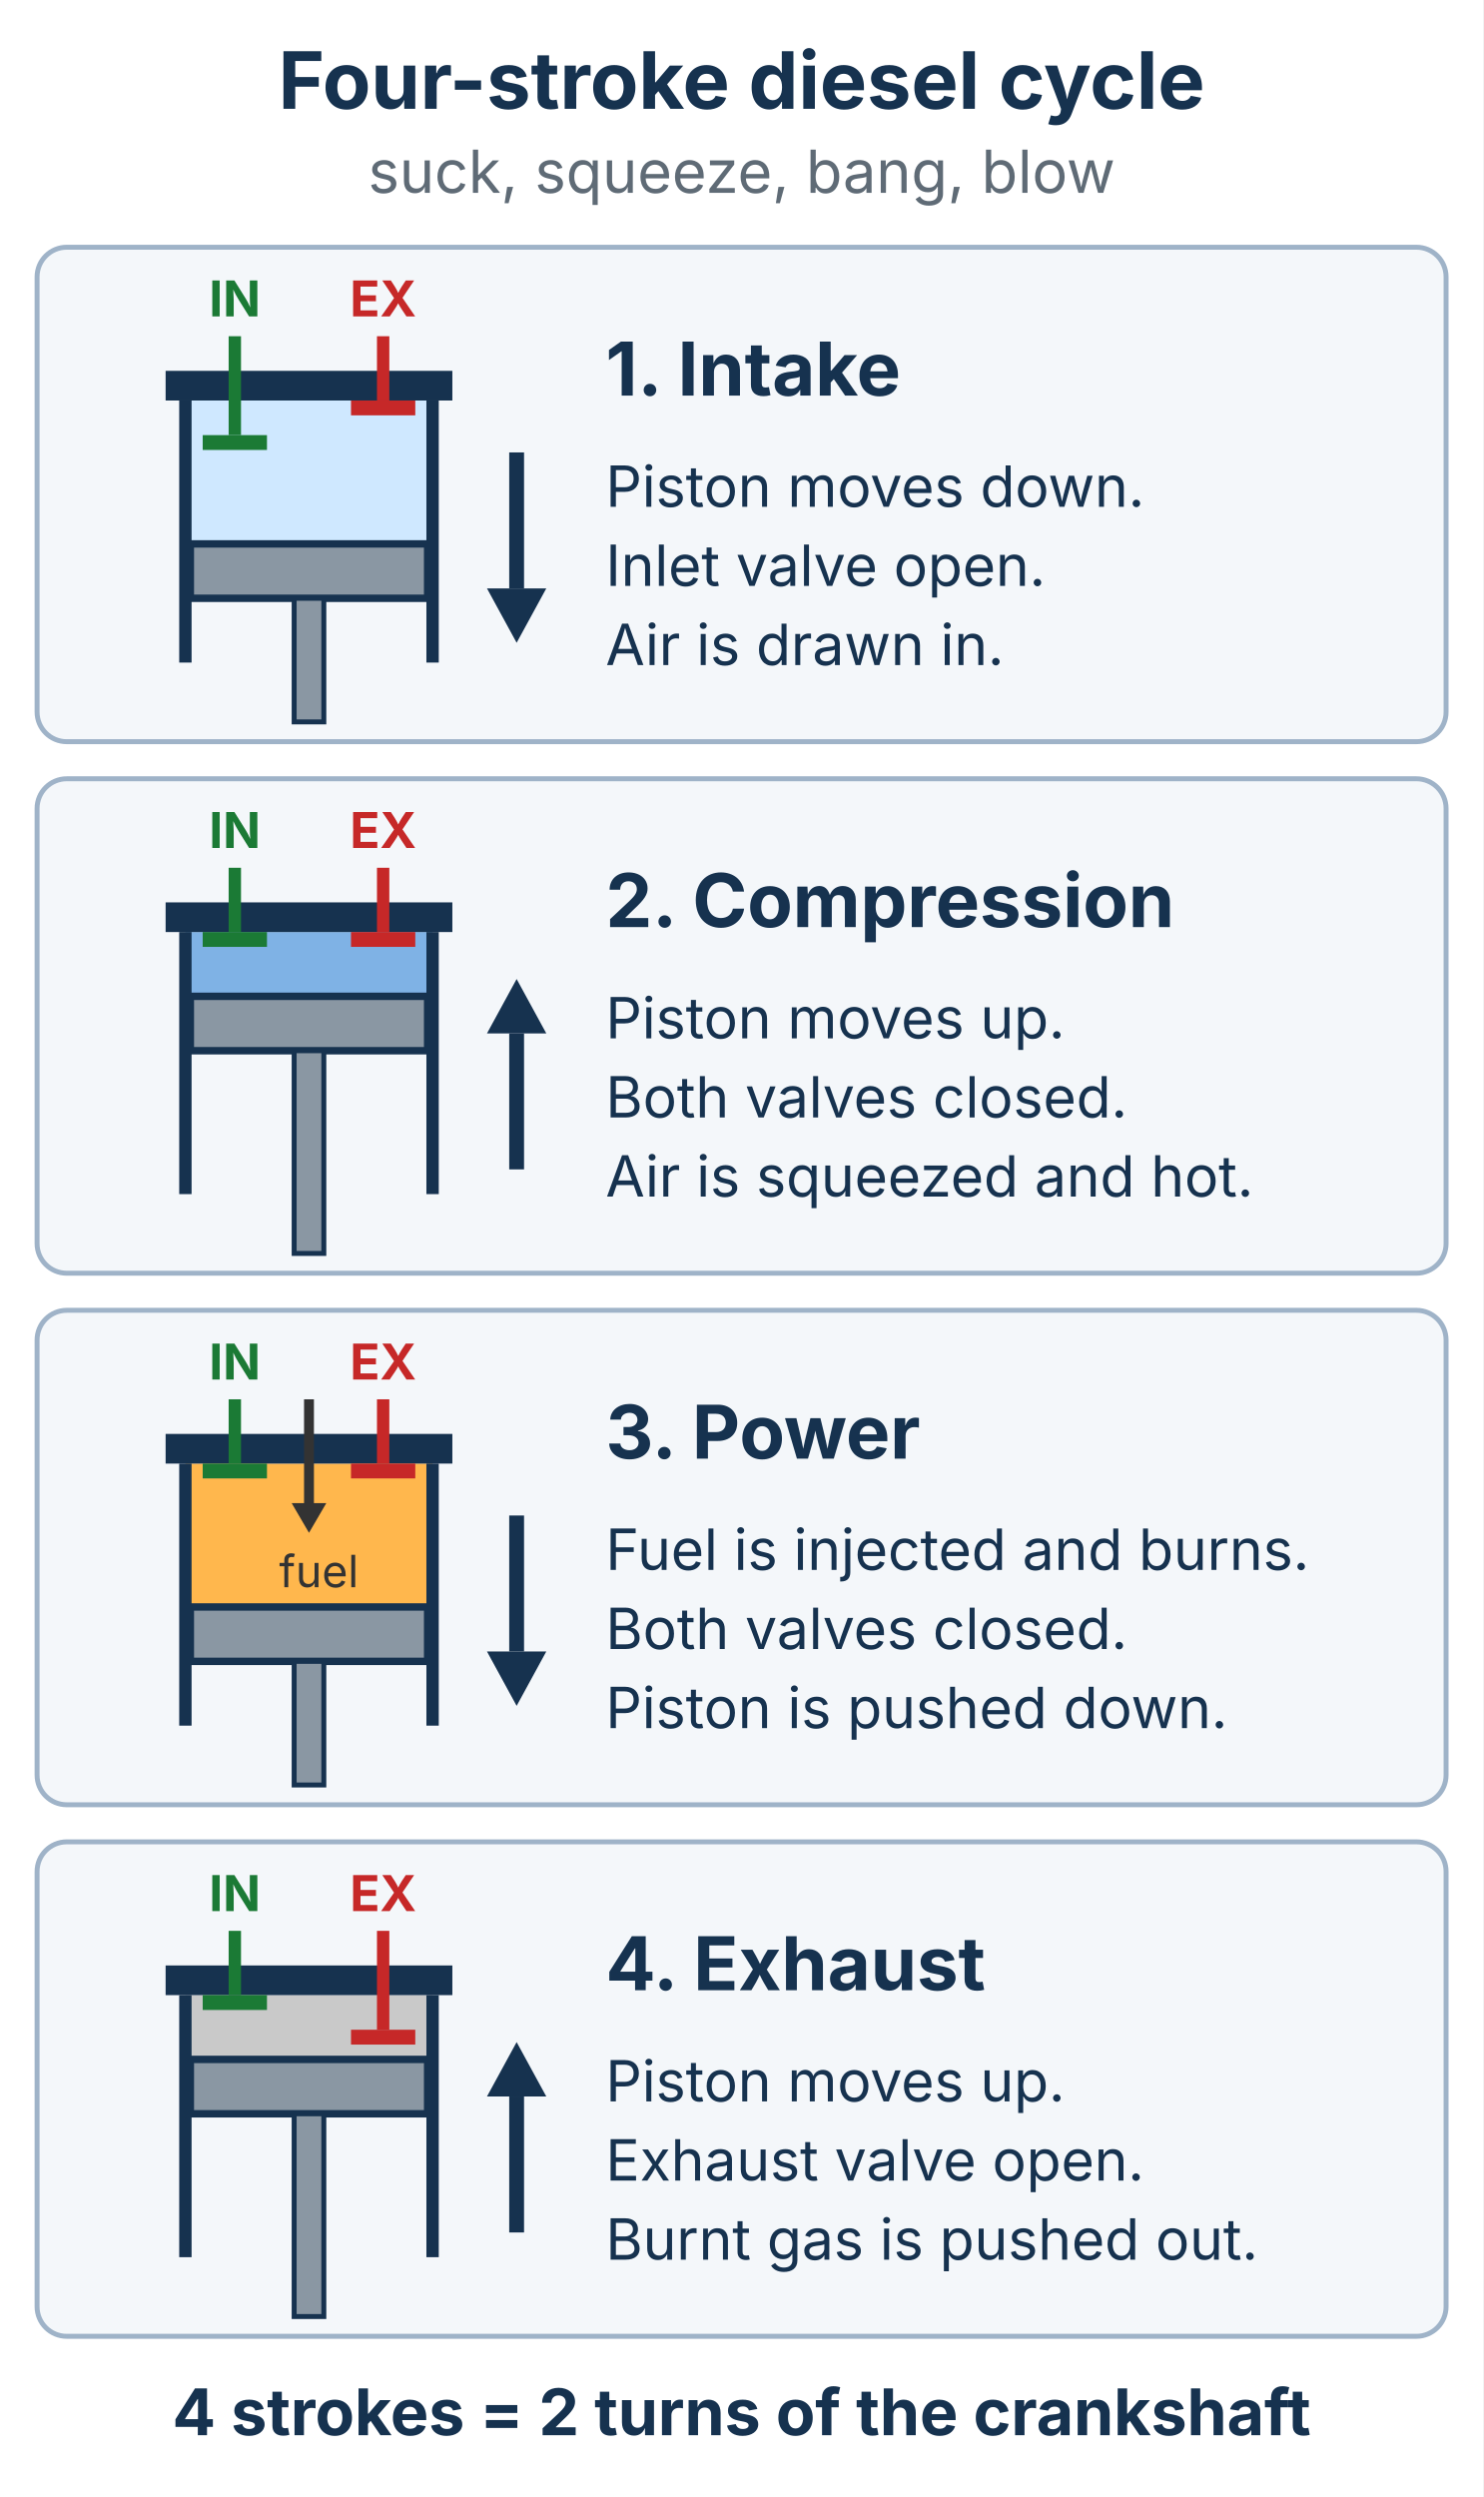
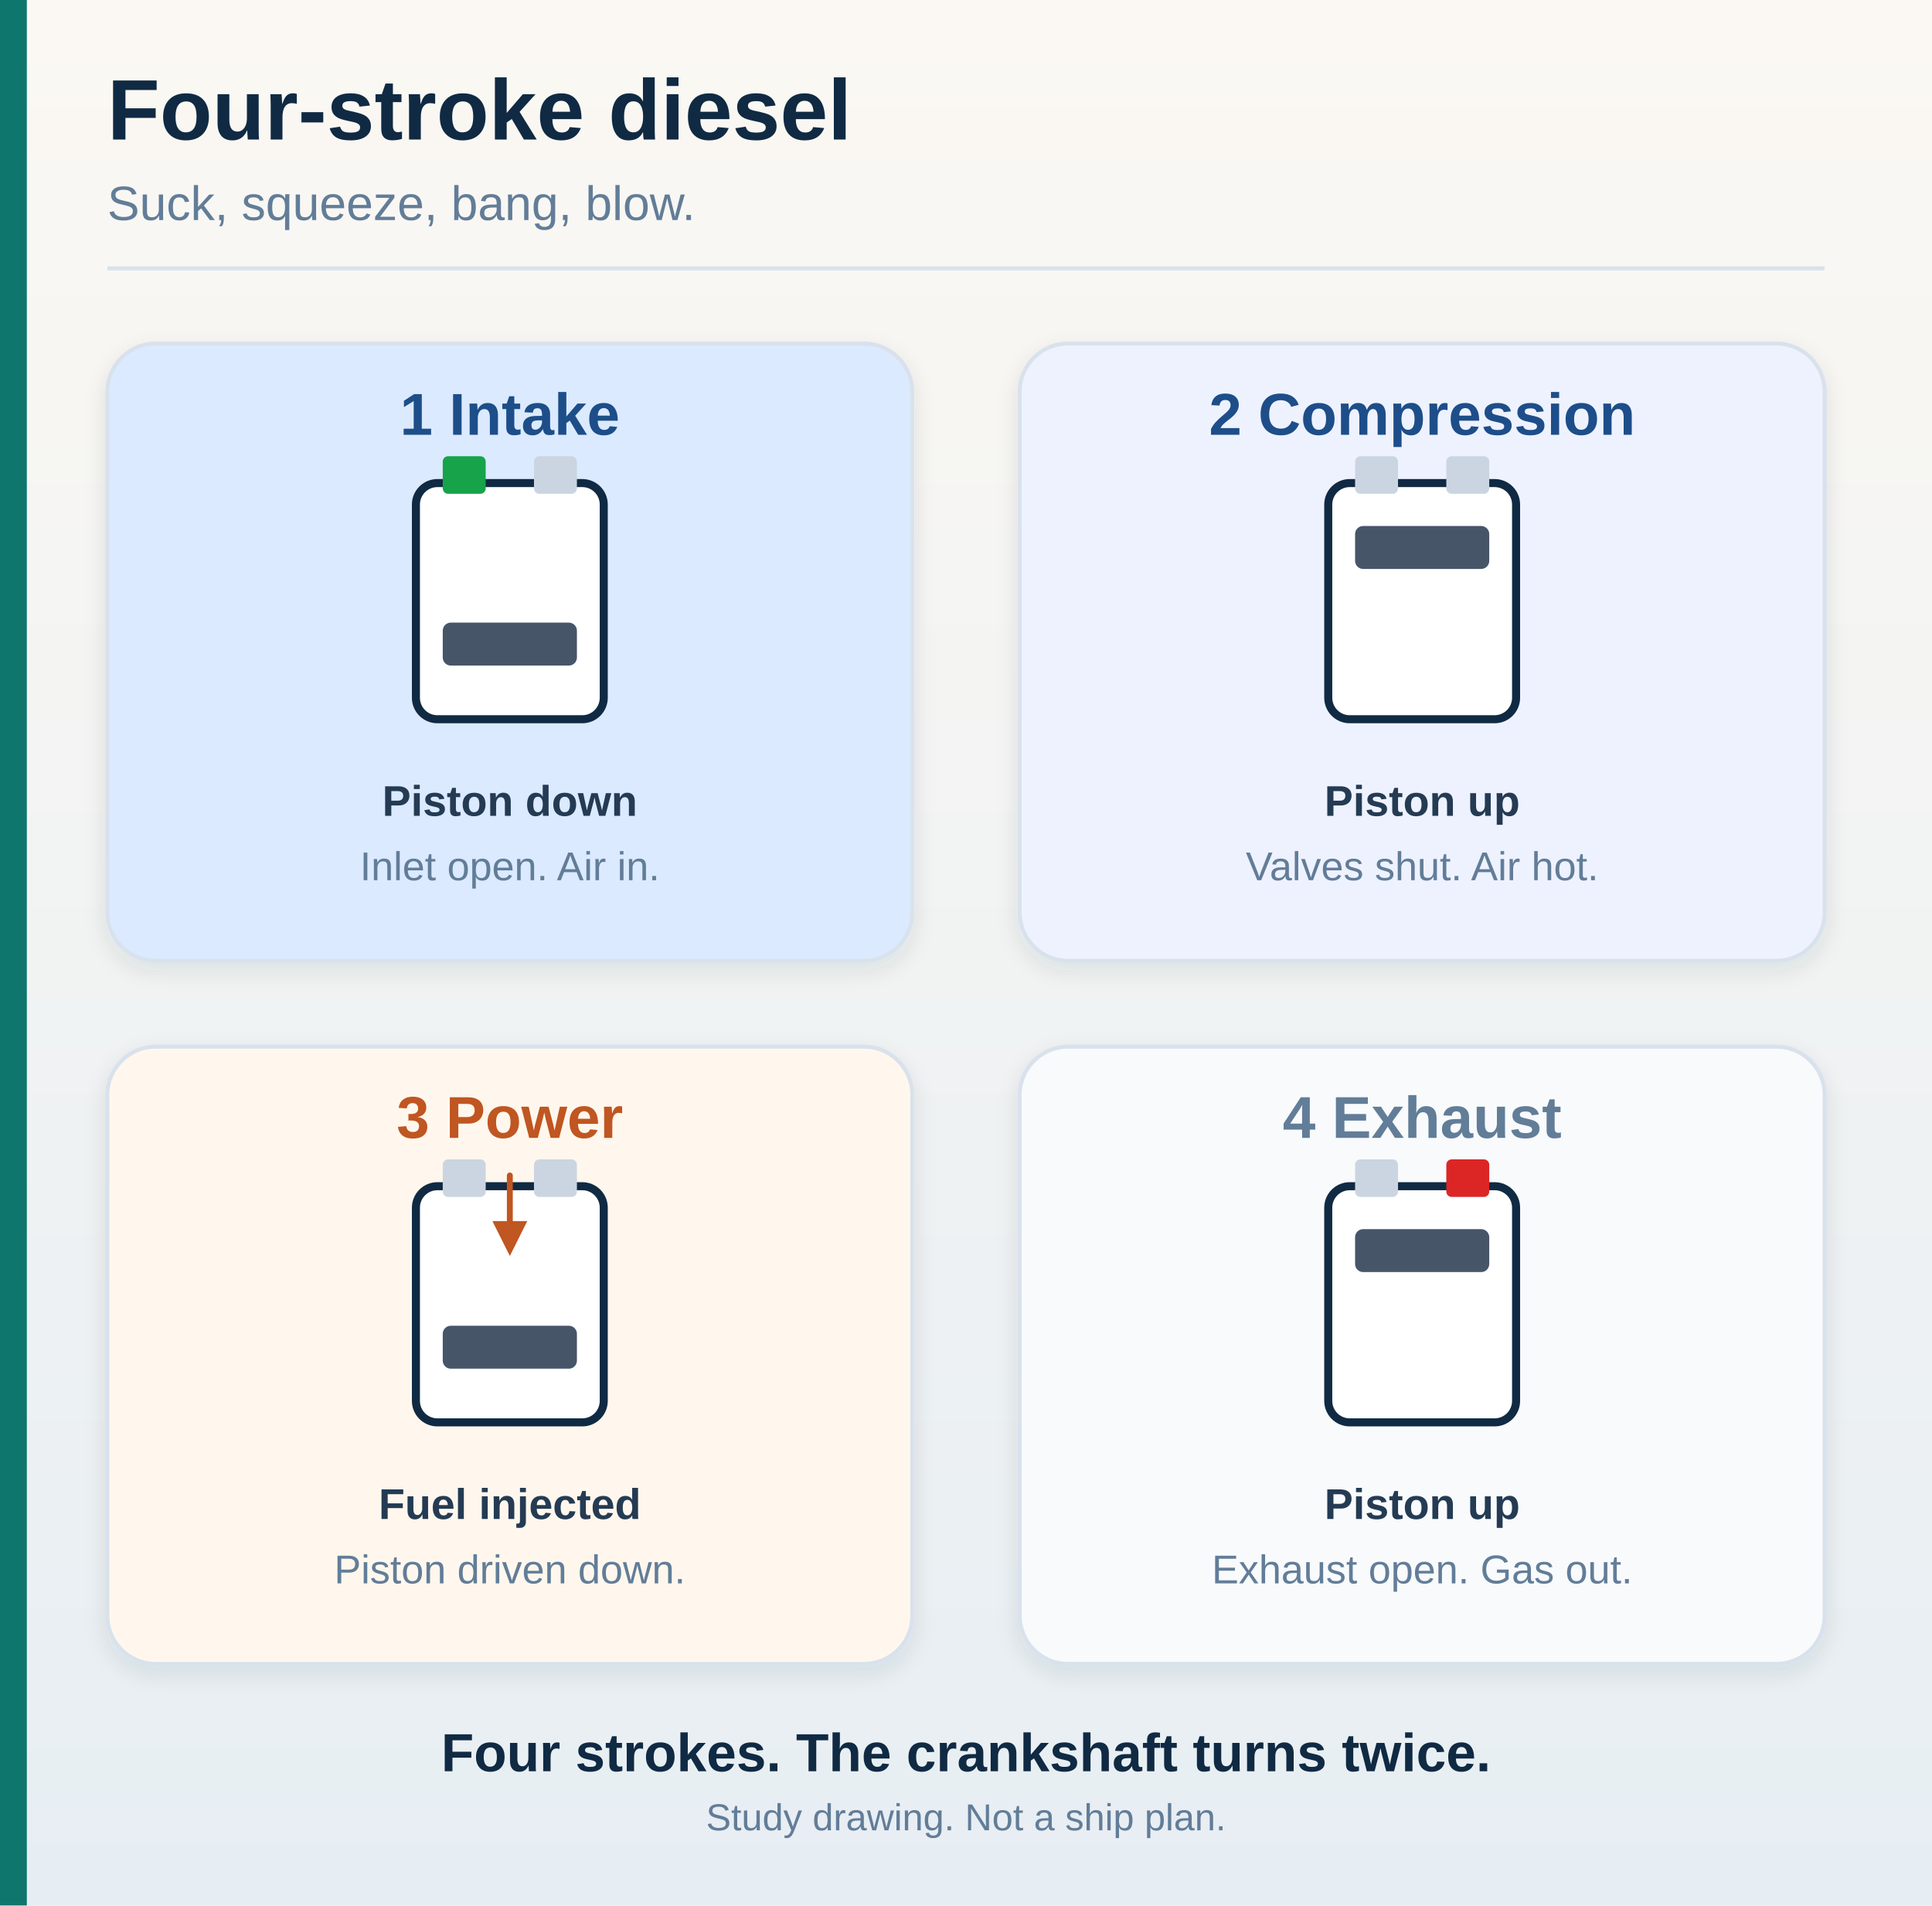
- <svg xmlns="http://www.w3.org/2000/svg" viewBox="0 0 600 1010" width="600" height="1010" role="img" aria-labelledby="t d">
-   <rect width="600" height="1010" fill="#ffffff" />
-   <text x="300" y="44" font-size="32" text-anchor="middle" fill="#16324f" font-weight="bold" font-family="Inter, Arial, sans-serif">Four-stroke diesel cycle</text>
-   <text x="300" y="78" font-size="24" text-anchor="middle" fill="#5f6b76" font-weight="normal" font-family="Inter, Arial, sans-serif">suck, squeeze, bang, blow</text>
-   <rect x="15" y="100" width="570" height="200" rx="12" fill="#f4f7fa" stroke="#9fb3c8" stroke-width="2" />
-   <rect x="75" y="162" width="100" height="58" fill="#cfe8ff" />
-   <path d="M75 162 V268 M175 162 V268" stroke="#16324f" stroke-width="5" fill="none" />
-   <rect x="67" y="150" width="116" height="12" fill="#16324f" />
-   <rect x="77" y="220" width="96" height="22" fill="#8a97a3" stroke="#16324f" stroke-width="3" />
-   <rect x="119" y="242" width="12" height="50" fill="#8a97a3" stroke="#16324f" stroke-width="2" />
-   <line x1="95" y1="136" x2="95" y2="176" stroke="#1b7a35" stroke-width="5" />
-   <rect x="82" y="176" width="26" height="6" fill="#1b7a35" />
-   <line x1="155" y1="136" x2="155" y2="162" stroke="#c62828" stroke-width="5" />
-   <rect x="142" y="162" width="26" height="6" fill="#c62828" />
-   <text x="95" y="128" font-size="20" text-anchor="middle" fill="#1b7a35" font-weight="bold" font-family="Inter, Arial, sans-serif">IN</text>
-   <text x="155" y="128" font-size="20" text-anchor="middle" fill="#c62828" font-weight="bold" font-family="Inter, Arial, sans-serif">EX</text>
-   <line x1="209" y1="183" x2="209" y2="238" stroke="#16324f" stroke-width="6" />
-   <polygon points="197,238 221,238 209,260" fill="#16324f" />
-   <text x="245" y="160" font-size="30" text-anchor="start" fill="#16324f" font-weight="bold" font-family="Inter, Arial, sans-serif">1. Intake</text>
-   <text x="245" y="205" font-size="23" text-anchor="start" fill="#16324f" font-weight="normal" font-family="Inter, Arial, sans-serif">Piston moves down.</text>
-   <text x="245" y="237" font-size="23" text-anchor="start" fill="#16324f" font-weight="normal" font-family="Inter, Arial, sans-serif">Inlet valve open.</text>
-   <text x="245" y="269" font-size="23" text-anchor="start" fill="#16324f" font-weight="normal" font-family="Inter, Arial, sans-serif">Air is drawn in.</text>
-   <rect x="15" y="315" width="570" height="200" rx="12" fill="#f4f7fa" stroke="#9fb3c8" stroke-width="2" />
-   <rect x="75" y="377" width="100" height="26" fill="#7fb2e5" />
-   <path d="M75 377 V483 M175 377 V483" stroke="#16324f" stroke-width="5" fill="none" />
-   <rect x="67" y="365" width="116" height="12" fill="#16324f" />
-   <rect x="77" y="403" width="96" height="22" fill="#8a97a3" stroke="#16324f" stroke-width="3" />
-   <rect x="119" y="425" width="12" height="82" fill="#8a97a3" stroke="#16324f" stroke-width="2" />
-   <line x1="95" y1="351" x2="95" y2="377" stroke="#1b7a35" stroke-width="5" />
-   <rect x="82" y="377" width="26" height="6" fill="#1b7a35" />
-   <line x1="155" y1="351" x2="155" y2="377" stroke="#c62828" stroke-width="5" />
-   <rect x="142" y="377" width="26" height="6" fill="#c62828" />
-   <text x="95" y="343" font-size="20" text-anchor="middle" fill="#1b7a35" font-weight="bold" font-family="Inter, Arial, sans-serif">IN</text>
-   <text x="155" y="343" font-size="20" text-anchor="middle" fill="#c62828" font-weight="bold" font-family="Inter, Arial, sans-serif">EX</text>
-   <line x1="209" y1="473" x2="209" y2="418" stroke="#16324f" stroke-width="6" />
-   <polygon points="197,418 221,418 209,396" fill="#16324f" />
-   <text x="245" y="375" font-size="30" text-anchor="start" fill="#16324f" font-weight="bold" font-family="Inter, Arial, sans-serif">2. Compression</text>
-   <text x="245" y="420" font-size="23" text-anchor="start" fill="#16324f" font-weight="normal" font-family="Inter, Arial, sans-serif">Piston moves up.</text>
-   <text x="245" y="452" font-size="23" text-anchor="start" fill="#16324f" font-weight="normal" font-family="Inter, Arial, sans-serif">Both valves closed.</text>
-   <text x="245" y="484" font-size="23" text-anchor="start" fill="#16324f" font-weight="normal" font-family="Inter, Arial, sans-serif">Air is squeezed and hot.</text>
-   <rect x="15" y="530" width="570" height="200" rx="12" fill="#f4f7fa" stroke="#9fb3c8" stroke-width="2" />
-   <rect x="75" y="592" width="100" height="58" fill="#ffb74d" />
-   <path d="M75 592 V698 M175 592 V698" stroke="#16324f" stroke-width="5" fill="none" />
-   <rect x="67" y="580" width="116" height="12" fill="#16324f" />
-   <rect x="77" y="650" width="96" height="22" fill="#8a97a3" stroke="#16324f" stroke-width="3" />
-   <rect x="119" y="672" width="12" height="50" fill="#8a97a3" stroke="#16324f" stroke-width="2" />
-   <line x1="95" y1="566" x2="95" y2="592" stroke="#1b7a35" stroke-width="5" />
-   <rect x="82" y="592" width="26" height="6" fill="#1b7a35" />
-   <line x1="155" y1="566" x2="155" y2="592" stroke="#c62828" stroke-width="5" />
-   <rect x="142" y="592" width="26" height="6" fill="#c62828" />
-   <text x="95" y="558" font-size="20" text-anchor="middle" fill="#1b7a35" font-weight="bold" font-family="Inter, Arial, sans-serif">IN</text>
-   <text x="155" y="558" font-size="20" text-anchor="middle" fill="#c62828" font-weight="bold" font-family="Inter, Arial, sans-serif">EX</text>
-   <line x1="125" y1="566" x2="125" y2="614" stroke="#333" stroke-width="4" />
-   <polygon points="118,608 132,608 125,620" fill="#333" />
-   <text x="129" y="642" font-size="18" text-anchor="middle" fill="#333" font-weight="normal" font-family="Inter, Arial, sans-serif">fuel</text>
-   <line x1="209" y1="613" x2="209" y2="668" stroke="#16324f" stroke-width="6" />
-   <polygon points="197,668 221,668 209,690" fill="#16324f" />
-   <text x="245" y="590" font-size="30" text-anchor="start" fill="#16324f" font-weight="bold" font-family="Inter, Arial, sans-serif">3. Power</text>
-   <text x="245" y="635" font-size="23" text-anchor="start" fill="#16324f" font-weight="normal" font-family="Inter, Arial, sans-serif">Fuel is injected and burns.</text>
-   <text x="245" y="667" font-size="23" text-anchor="start" fill="#16324f" font-weight="normal" font-family="Inter, Arial, sans-serif">Both valves closed.</text>
-   <text x="245" y="699" font-size="23" text-anchor="start" fill="#16324f" font-weight="normal" font-family="Inter, Arial, sans-serif">Piston is pushed down.</text>
-   <rect x="15" y="745" width="570" height="200" rx="12" fill="#f4f7fa" stroke="#9fb3c8" stroke-width="2" />
-   <rect x="75" y="807" width="100" height="26" fill="#c9c9c9" />
-   <path d="M75 807 V913 M175 807 V913" stroke="#16324f" stroke-width="5" fill="none" />
-   <rect x="67" y="795" width="116" height="12" fill="#16324f" />
-   <rect x="77" y="833" width="96" height="22" fill="#8a97a3" stroke="#16324f" stroke-width="3" />
-   <rect x="119" y="855" width="12" height="82" fill="#8a97a3" stroke="#16324f" stroke-width="2" />
-   <line x1="95" y1="781" x2="95" y2="807" stroke="#1b7a35" stroke-width="5" />
-   <rect x="82" y="807" width="26" height="6" fill="#1b7a35" />
-   <line x1="155" y1="781" x2="155" y2="821" stroke="#c62828" stroke-width="5" />
-   <rect x="142" y="821" width="26" height="6" fill="#c62828" />
-   <text x="95" y="773" font-size="20" text-anchor="middle" fill="#1b7a35" font-weight="bold" font-family="Inter, Arial, sans-serif">IN</text>
-   <text x="155" y="773" font-size="20" text-anchor="middle" fill="#c62828" font-weight="bold" font-family="Inter, Arial, sans-serif">EX</text>
-   <line x1="209" y1="903" x2="209" y2="848" stroke="#16324f" stroke-width="6" />
-   <polygon points="197,848 221,848 209,826" fill="#16324f" />
-   <text x="245" y="805" font-size="30" text-anchor="start" fill="#16324f" font-weight="bold" font-family="Inter, Arial, sans-serif">4. Exhaust</text>
-   <text x="245" y="850" font-size="23" text-anchor="start" fill="#16324f" font-weight="normal" font-family="Inter, Arial, sans-serif">Piston moves up.</text>
-   <text x="245" y="882" font-size="23" text-anchor="start" fill="#16324f" font-weight="normal" font-family="Inter, Arial, sans-serif">Exhaust valve open.</text>
-   <text x="245" y="914" font-size="23" text-anchor="start" fill="#16324f" font-weight="normal" font-family="Inter, Arial, sans-serif">Burnt gas is pushed out.</text>
-   <text x="300" y="985" font-size="26" text-anchor="middle" fill="#16324f" font-weight="bold" font-family="Inter, Arial, sans-serif">4 strokes = 2 turns of the crankshaft</text>
+ <svg xmlns="http://www.w3.org/2000/svg" viewBox="0 0 720 710" width="720" height="710" role="img">
+   <defs>
+     <filter id="s" x="-20%" y="-20%" width="140%" height="150%">
+       <feDropShadow dx="0" dy="3" stdDeviation="4" flood-color="#102a43" flood-opacity="0.10" />
+     </filter>
+     <linearGradient id="paper" x1="0" y1="0" x2="0" y2="1">
+       <stop offset="0" stop-color="#fbf8f3" />
+       <stop offset="1" stop-color="#e7eef3" />
+     </linearGradient>
+     <linearGradient id="amber" x1="0" y1="0" x2="0" y2="1">
+       <stop offset="0" stop-color="#fde68a" />
+       <stop offset="1" stop-color="#d97706" />
+     </linearGradient>
+     <linearGradient id="seaG" x1="0" y1="0" x2="0" y2="1">
+       <stop offset="0" stop-color="#a5f3fc" />
+       <stop offset="1" stop-color="#0e7490" />
+     </linearGradient>
+     <linearGradient id="freshG" x1="0" y1="0" x2="0" y2="1">
+       <stop offset="0" stop-color="#bfdbfe" />
+       <stop offset="1" stop-color="#1d4e89" />
+     </linearGradient>
+     <linearGradient id="milk" x1="0" y1="0" x2="0" y2="1">
+       <stop offset="0" stop-color="#f8fafc" />
+       <stop offset="1" stop-color="#cbd5e1" />
+     </linearGradient>
+     <linearGradient id="thin" x1="0" y1="0" x2="0" y2="1">
+       <stop offset="0" stop-color="#78716c" />
+       <stop offset="1" stop-color="#292524" />
+     </linearGradient>
+     <linearGradient id="metal" x1="0" y1="0" x2="0" y2="1">
+       <stop offset="0" stop-color="#f8fafc" />
+       <stop offset="1" stop-color="#94a3b8" />
+     </linearGradient>
+   </defs>
+   <rect width="720" height="710" rx="0" fill="url(#paper)" />
+   <rect x="0" y="0" width="10" height="710" fill="#0f766e" />
+   <text x="40.0" y="52.0" font-size="32" text-anchor="start" fill="#102a43" font-weight="bold" font-family="Liberation Sans">Four-stroke diesel</text>
+   <text x="40.0" y="82.0" font-size="18" text-anchor="start" fill="#627d98" font-weight="normal" font-family="Liberation Sans">Suck, squeeze, bang, blow.</text>
+   <line x1="40" y1="100" x2="680" y2="100" stroke="#d9e2ec" stroke-width="1.5" />
+   <rect x="40" y="128" width="300" height="230" rx="18" fill="#dbeafe" stroke="#d9e2ec" stroke-width="1.5" filter="url(#s)" />
+   <text x="190.0" y="162.0" font-size="22" text-anchor="middle" fill="#1d4e89" font-weight="bold" font-family="Liberation Sans">1  Intake</text>
+   <rect x="155" y="180" width="70" height="88" rx="8" fill="#ffffff" stroke="#102a43" stroke-width="3" />
+   <rect x="165" y="170" width="16" height="14" rx="2" fill="#16a34a" />
+   <rect x="199" y="170" width="16" height="14" rx="2" fill="#cbd5e1" />
+   <rect x="165" y="232" width="50" height="16" rx="3" fill="#475569" />
+   <text x="190.0" y="304.0" font-size="16" text-anchor="middle" fill="#243b53" font-weight="bold" font-family="Liberation Sans">Piston down</text>
+   <text x="190.0" y="328.0" font-size="15" text-anchor="middle" fill="#627d98" font-weight="normal" font-family="Liberation Sans">Inlet open. Air in.</text>
+   <rect x="380" y="128" width="300" height="230" rx="18" fill="#eef2ff" stroke="#d9e2ec" stroke-width="1.5" filter="url(#s)" />
+   <text x="530.0" y="162.0" font-size="22" text-anchor="middle" fill="#1d4e89" font-weight="bold" font-family="Liberation Sans">2  Compression</text>
+   <rect x="495" y="180" width="70" height="88" rx="8" fill="#ffffff" stroke="#102a43" stroke-width="3" />
+   <rect x="505" y="170" width="16" height="14" rx="2" fill="#cbd5e1" />
+   <rect x="539" y="170" width="16" height="14" rx="2" fill="#cbd5e1" />
+   <rect x="505" y="196" width="50" height="16" rx="3" fill="#475569" />
+   <text x="530.0" y="304.0" font-size="16" text-anchor="middle" fill="#243b53" font-weight="bold" font-family="Liberation Sans">Piston up</text>
+   <text x="530.0" y="328.0" font-size="15" text-anchor="middle" fill="#627d98" font-weight="normal" font-family="Liberation Sans">Valves shut. Air hot.</text>
+   <rect x="40" y="390" width="300" height="230" rx="18" fill="#fff7ed" stroke="#d9e2ec" stroke-width="1.5" filter="url(#s)" />
+   <text x="190.0" y="424.0" font-size="22" text-anchor="middle" fill="#c05621" font-weight="bold" font-family="Liberation Sans">3  Power</text>
+   <rect x="155" y="442" width="70" height="88" rx="8" fill="#ffffff" stroke="#102a43" stroke-width="3" />
+   <rect x="165" y="432" width="16" height="14" rx="2" fill="#cbd5e1" />
+   <rect x="199" y="432" width="16" height="14" rx="2" fill="#cbd5e1" />
+   <rect x="165" y="494" width="50" height="16" rx="3" fill="#475569" />
+   <line x1="190.0" y1="438.0" x2="190.0" y2="455.0" stroke="#c05621" stroke-width="2.2" stroke-linecap="round" />
+   <polygon points="190.0,468.0 196.5,455.0 183.5,455.0" fill="#c05621" />
+   <text x="190.0" y="566.0" font-size="16" text-anchor="middle" fill="#243b53" font-weight="bold" font-family="Liberation Sans">Fuel injected</text>
+   <text x="190.0" y="590.0" font-size="15" text-anchor="middle" fill="#627d98" font-weight="normal" font-family="Liberation Sans">Piston driven down.</text>
+   <rect x="380" y="390" width="300" height="230" rx="18" fill="#f8fafc" stroke="#d9e2ec" stroke-width="1.5" filter="url(#s)" />
+   <text x="530.0" y="424.0" font-size="22" text-anchor="middle" fill="#627d98" font-weight="bold" font-family="Liberation Sans">4  Exhaust</text>
+   <rect x="495" y="442" width="70" height="88" rx="8" fill="#ffffff" stroke="#102a43" stroke-width="3" />
+   <rect x="505" y="432" width="16" height="14" rx="2" fill="#cbd5e1" />
+   <rect x="539" y="432" width="16" height="14" rx="2" fill="#dc2626" />
+   <rect x="505" y="458" width="50" height="16" rx="3" fill="#475569" />
+   <text x="530.0" y="566.0" font-size="16" text-anchor="middle" fill="#243b53" font-weight="bold" font-family="Liberation Sans">Piston up</text>
+   <text x="530.0" y="590.0" font-size="15" text-anchor="middle" fill="#627d98" font-weight="normal" font-family="Liberation Sans">Exhaust open. Gas out.</text>
+   <text x="360.0" y="660.0" font-size="20" text-anchor="middle" fill="#102a43" font-weight="bold" font-family="Liberation Sans">Four strokes. The crankshaft turns twice.</text>
+   <text x="360.0" y="682.0" font-size="14" text-anchor="middle" fill="#627d98" font-weight="normal" font-family="Liberation Sans">Study drawing. Not a ship plan.</text>
</svg>
